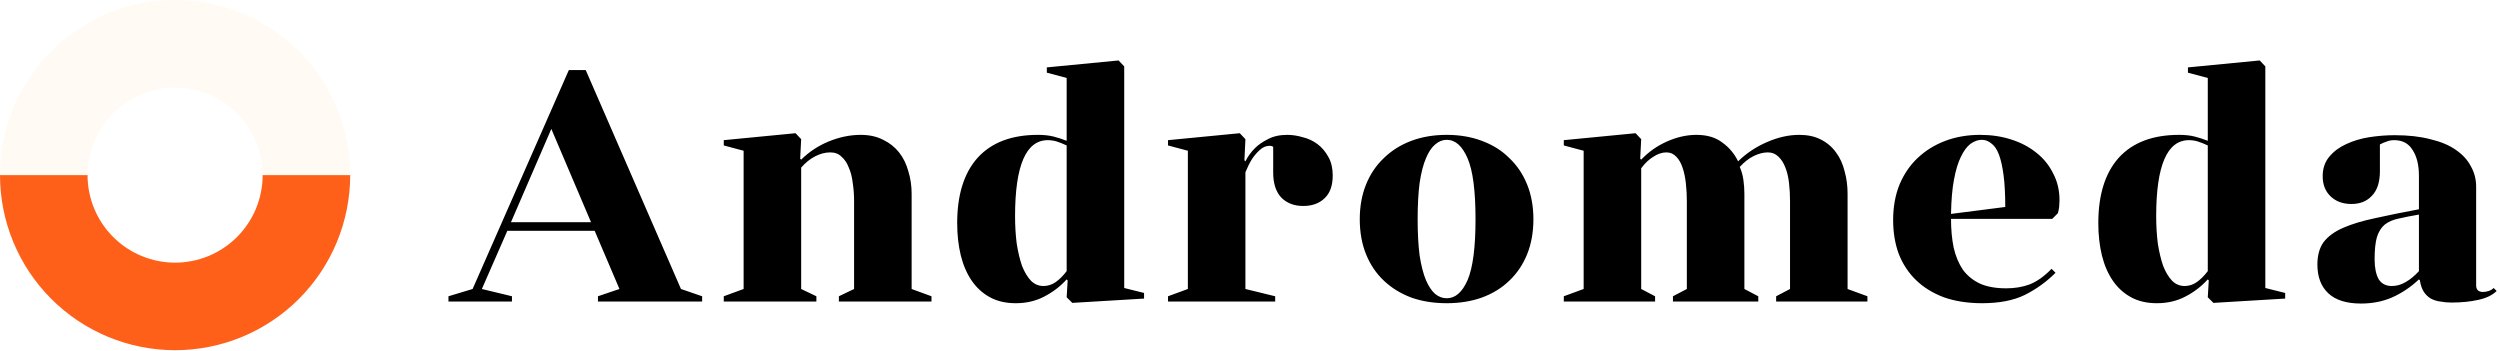
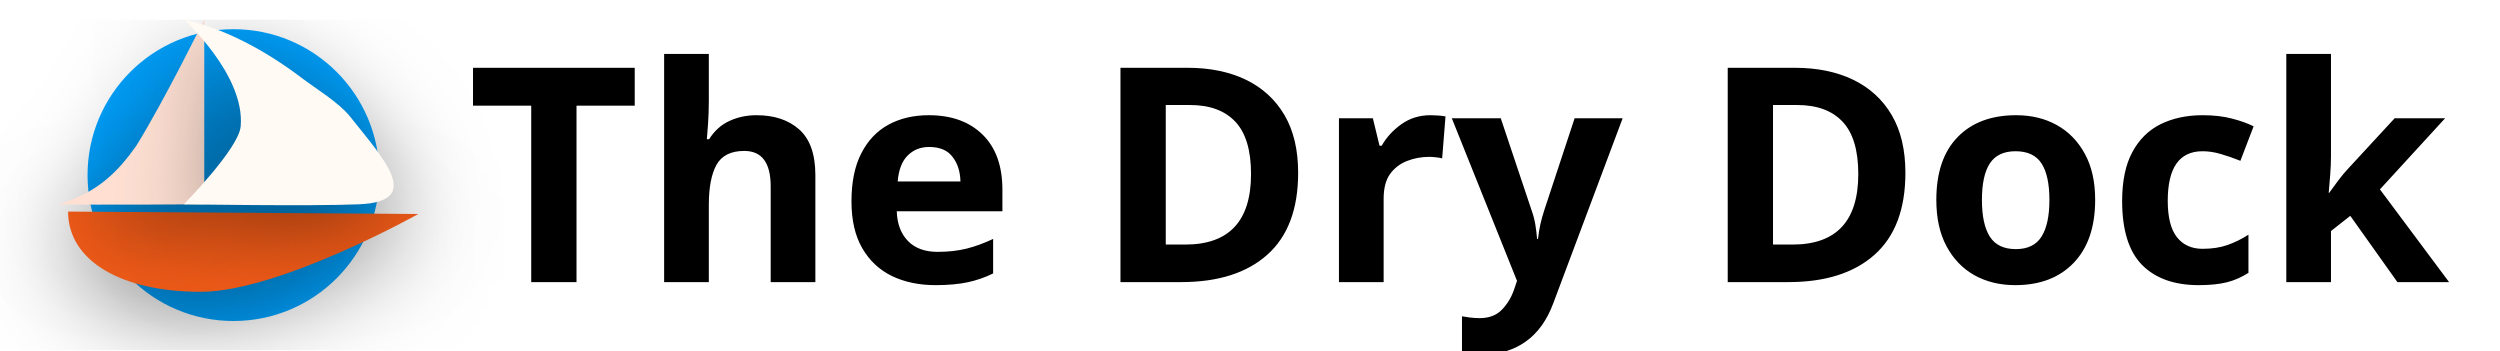
- <svg xmlns="http://www.w3.org/2000/svg" width="257" height="36" viewBox="0 0 257 36" fill="none">
-   <path d="M36 18C36 20.364 35.534 22.704 34.63 24.888C33.725 27.072 32.399 29.056 30.728 30.728C29.056 32.399 27.072 33.725 24.888 34.63C22.704 35.534 20.364 36 18 36C15.636 36 13.296 35.534 11.112 34.63C8.928 33.725 6.944 32.399 5.272 30.728C3.601 29.056 2.275 27.072 1.37 24.888C0.466 22.704 -2.06649e-07 20.364 0 18L9 18C9 19.182 9.233 20.352 9.685 21.444C10.137 22.536 10.8 23.528 11.636 24.364C12.472 25.2 13.464 25.863 14.556 26.315C15.648 26.767 16.818 27 18 27C19.182 27 20.352 26.767 21.444 26.315C22.536 25.863 23.528 25.2 24.364 24.364C25.2 23.528 25.863 22.536 26.315 21.444C26.767 20.352 27 19.182 27 18H36Z" fill="#FE6019" />
-   <path d="M-1.57361e-06 18C-1.78026e-06 15.636 0.466 13.296 1.37 11.112C2.275 8.928 3.601 6.944 5.272 5.272C6.944 3.601 8.928 2.275 11.112 1.37C13.296 0.466 15.636 1.78026e-06 18 1.57361e-06C20.364 1.36696e-06 22.704 0.466 24.888 1.37C27.072 2.275 29.056 3.601 30.728 5.272C32.399 6.944 33.725 8.928 34.63 11.112C35.534 13.296 36 15.636 36 18L27 18C27 16.818 26.767 15.648 26.315 14.556C25.863 13.464 25.2 12.472 24.364 11.636C23.528 10.8 22.536 10.137 21.444 9.685C20.352 9.233 19.182 9 18 9C16.818 9 15.648 9.233 14.556 9.685C13.464 10.137 12.472 10.8 11.636 11.636C10.8 12.472 10.137 13.464 9.685 14.556C9.233 15.648 9 16.818 9 18L-1.57361e-06 18Z" fill="#FFFAF3" />
-   <path d="M70.004 29.708L72.18 30.456V31H61.47V30.456L63.68 29.708L61.13 23.724H52.154L49.536 29.708L52.63 30.456V31H46.102V30.456L48.584 29.708L58.478 7.2H60.212L70.004 29.708ZM52.528 22.84H60.756L56.676 13.252L52.528 22.84ZM82.36 29.708L83.924 30.456V31H74.404V30.456L76.444 29.708V15.496L74.404 14.952V14.408L81.782 13.694L82.36 14.306L82.258 16.312L82.36 16.414C83.153 15.621 84.094 14.997 85.182 14.544C86.293 14.091 87.392 13.864 88.48 13.864C89.364 13.864 90.135 14.034 90.792 14.374C91.449 14.691 91.993 15.122 92.424 15.666C92.855 16.21 93.172 16.856 93.376 17.604C93.603 18.329 93.716 19.1 93.716 19.916V29.708L95.756 30.456V31H86.236V30.456L87.8 29.708V20.664C87.8 20.029 87.755 19.417 87.664 18.828C87.596 18.216 87.46 17.683 87.256 17.23C87.075 16.754 86.825 16.38 86.508 16.108C86.213 15.813 85.828 15.666 85.352 15.666C84.831 15.666 84.309 15.802 83.788 16.074C83.267 16.346 82.791 16.731 82.36 17.23V29.708ZM117.609 30.116V30.694L110.231 31.136L109.653 30.558L109.755 28.824L109.653 28.722C108.996 29.447 108.225 30.037 107.341 30.49C106.48 30.943 105.505 31.17 104.417 31.17C103.397 31.17 102.513 30.966 101.765 30.558C101.017 30.15 100.394 29.583 99.895 28.858C99.397 28.133 99.023 27.271 98.773 26.274C98.524 25.254 98.399 24.143 98.399 22.942C98.399 20.018 99.102 17.774 100.507 16.21C101.935 14.646 103.998 13.864 106.695 13.864C107.307 13.864 107.84 13.921 108.293 14.034C108.747 14.147 109.2 14.295 109.653 14.476V8.016L107.613 7.472V6.928L114.991 6.214L115.569 6.826V29.606L117.609 30.116ZM109.653 14.952C109.268 14.771 108.928 14.635 108.633 14.544C108.339 14.453 108.033 14.408 107.715 14.408C105.471 14.408 104.349 17.015 104.349 22.228C104.349 23.225 104.406 24.166 104.519 25.05C104.655 25.911 104.837 26.671 105.063 27.328C105.313 27.963 105.619 28.473 105.981 28.858C106.344 29.221 106.775 29.402 107.273 29.402C107.727 29.402 108.146 29.266 108.531 28.994C108.917 28.722 109.291 28.348 109.653 27.872V14.952ZM122.112 15.496L120.072 14.952V14.408L127.45 13.694L128.028 14.306L127.926 16.482L128.028 16.584C128.277 16.085 128.606 15.632 129.014 15.224C129.354 14.884 129.796 14.578 130.34 14.306C130.884 14.011 131.552 13.864 132.346 13.864C132.844 13.864 133.366 13.943 133.91 14.102C134.476 14.238 134.986 14.476 135.44 14.816C135.893 15.156 136.267 15.598 136.562 16.142C136.856 16.663 137.004 17.298 137.004 18.046C137.004 19.089 136.72 19.871 136.154 20.392C135.61 20.913 134.884 21.174 133.978 21.174C133.026 21.174 132.266 20.879 131.7 20.29C131.156 19.701 130.884 18.851 130.884 17.74V15.088C130.77 15.02 130.657 14.986 130.544 14.986C130.158 14.986 129.807 15.133 129.49 15.428C129.195 15.7 128.934 16.006 128.708 16.346C128.458 16.754 128.232 17.207 128.028 17.706V29.708L131.088 30.456V31H120.072V30.456L122.112 29.708V15.496ZM139.784 22.534C139.784 21.219 139.999 20.029 140.43 18.964C140.86 17.899 141.472 16.992 142.266 16.244C143.059 15.473 144 14.884 145.088 14.476C146.176 14.068 147.388 13.864 148.726 13.864C150.04 13.864 151.242 14.068 152.33 14.476C153.44 14.884 154.381 15.473 155.152 16.244C155.945 16.992 156.557 17.899 156.988 18.964C157.418 20.029 157.634 21.219 157.634 22.534C157.634 23.871 157.418 25.073 156.988 26.138C156.557 27.203 155.945 28.11 155.152 28.858C154.381 29.606 153.44 30.184 152.33 30.592C151.242 30.977 150.04 31.17 148.726 31.17C147.388 31.17 146.176 30.977 145.088 30.592C144 30.184 143.059 29.606 142.266 28.858C141.472 28.11 140.86 27.203 140.43 26.138C139.999 25.073 139.784 23.871 139.784 22.534ZM145.734 22.534C145.734 23.985 145.802 25.231 145.938 26.274C146.096 27.294 146.312 28.133 146.584 28.79C146.856 29.425 147.173 29.901 147.536 30.218C147.898 30.513 148.295 30.66 148.726 30.66C149.61 30.66 150.324 30.037 150.868 28.79C151.412 27.521 151.684 25.435 151.684 22.534C151.684 19.61 151.412 17.525 150.868 16.278C150.324 15.009 149.61 14.374 148.726 14.374C148.295 14.374 147.898 14.533 147.536 14.85C147.173 15.145 146.856 15.621 146.584 16.278C146.312 16.913 146.096 17.751 145.938 18.794C145.802 19.837 145.734 21.083 145.734 22.534ZM168.715 29.708L170.143 30.456V31H160.759V30.456L162.799 29.708V15.496L160.759 14.952V14.408L168.137 13.694L168.715 14.306L168.613 16.312L168.715 16.414C169.463 15.621 170.347 14.997 171.367 14.544C172.387 14.091 173.395 13.864 174.393 13.864C175.481 13.864 176.365 14.125 177.045 14.646C177.747 15.145 178.291 15.791 178.677 16.584C179.538 15.745 180.524 15.088 181.635 14.612C182.768 14.113 183.879 13.864 184.967 13.864C185.828 13.864 186.565 14.023 187.177 14.34C187.811 14.657 188.333 15.099 188.741 15.666C189.149 16.21 189.443 16.856 189.625 17.604C189.829 18.329 189.931 19.1 189.931 19.916V29.708L191.971 30.456V31H182.587V30.456L184.015 29.708V20.664C184.015 20.029 183.981 19.417 183.913 18.828C183.845 18.216 183.72 17.683 183.539 17.23C183.357 16.754 183.119 16.38 182.825 16.108C182.53 15.813 182.167 15.666 181.737 15.666C181.283 15.666 180.796 15.791 180.275 16.04C179.776 16.289 179.3 16.663 178.847 17.162C179.028 17.57 179.153 18.012 179.221 18.488C179.289 18.964 179.323 19.44 179.323 19.916V29.708L180.751 30.456V31H171.979V30.456L173.407 29.708V20.664C173.407 20.029 173.373 19.417 173.305 18.828C173.237 18.216 173.123 17.683 172.965 17.23C172.806 16.754 172.591 16.38 172.319 16.108C172.047 15.813 171.707 15.666 171.299 15.666C170.868 15.666 170.426 15.813 169.973 16.108C169.519 16.38 169.1 16.777 168.715 17.298V29.708ZM200.565 22.5C200.565 23.588 200.656 24.574 200.837 25.458C201.041 26.342 201.359 27.101 201.789 27.736C202.243 28.348 202.832 28.824 203.557 29.164C204.283 29.481 205.178 29.64 206.243 29.64C207.127 29.64 207.932 29.504 208.657 29.232C209.405 28.937 210.153 28.405 210.901 27.634L211.309 28.042C210.38 28.971 209.326 29.731 208.147 30.32C206.991 30.887 205.529 31.17 203.761 31.17C202.288 31.17 200.973 30.966 199.817 30.558C198.684 30.127 197.732 29.538 196.961 28.79C196.191 28.042 195.601 27.147 195.193 26.104C194.808 25.061 194.615 23.905 194.615 22.636C194.615 21.276 194.831 20.063 195.261 18.998C195.715 17.91 196.338 16.992 197.131 16.244C197.947 15.473 198.899 14.884 199.987 14.476C201.075 14.068 202.265 13.864 203.557 13.864C204.713 13.864 205.779 14.023 206.753 14.34C207.751 14.657 208.612 15.111 209.337 15.7C210.085 16.289 210.663 17.003 211.071 17.842C211.502 18.658 211.717 19.576 211.717 20.596C211.717 20.777 211.706 20.993 211.683 21.242C211.661 21.469 211.615 21.695 211.547 21.922L210.969 22.5H200.565ZM203.727 14.374C203.342 14.374 202.957 14.51 202.571 14.782C202.209 15.054 201.88 15.496 201.585 16.108C201.291 16.697 201.053 17.479 200.871 18.454C200.69 19.406 200.588 20.585 200.565 21.99L206.141 21.276C206.141 20.007 206.085 18.93 205.971 18.046C205.858 17.162 205.699 16.448 205.495 15.904C205.291 15.36 205.031 14.975 204.713 14.748C204.419 14.499 204.09 14.374 203.727 14.374ZM234.916 30.116V30.694L227.538 31.136L226.96 30.558L227.062 28.824L226.96 28.722C226.303 29.447 225.532 30.037 224.648 30.49C223.787 30.943 222.812 31.17 221.724 31.17C220.704 31.17 219.82 30.966 219.072 30.558C218.324 30.15 217.701 29.583 217.202 28.858C216.703 28.133 216.329 27.271 216.08 26.274C215.831 25.254 215.706 24.143 215.706 22.942C215.706 20.018 216.409 17.774 217.814 16.21C219.242 14.646 221.305 13.864 224.002 13.864C224.614 13.864 225.147 13.921 225.6 14.034C226.053 14.147 226.507 14.295 226.96 14.476V8.016L224.92 7.472V6.928L232.298 6.214L232.876 6.826V29.606L234.916 30.116ZM226.96 14.952C226.575 14.771 226.235 14.635 225.94 14.544C225.645 14.453 225.339 14.408 225.022 14.408C222.778 14.408 221.656 17.015 221.656 22.228C221.656 23.225 221.713 24.166 221.826 25.05C221.962 25.911 222.143 26.671 222.37 27.328C222.619 27.963 222.925 28.473 223.288 28.858C223.651 29.221 224.081 29.402 224.58 29.402C225.033 29.402 225.453 29.266 225.838 28.994C226.223 28.722 226.597 28.348 226.96 27.872V14.952ZM248.666 28.722C247.85 29.493 246.944 30.105 245.946 30.558C244.972 30.989 243.895 31.204 242.716 31.204C241.22 31.204 240.098 30.853 239.35 30.15C238.602 29.447 238.228 28.461 238.228 27.192C238.228 26.24 238.444 25.469 238.874 24.88C239.328 24.291 239.996 23.803 240.88 23.418C241.764 23.033 242.852 22.704 244.144 22.432C245.459 22.137 246.966 21.831 248.666 21.514V18.08C248.666 16.969 248.451 16.085 248.02 15.428C247.612 14.748 246.978 14.408 246.116 14.408C245.844 14.408 245.595 14.453 245.368 14.544C245.142 14.612 244.904 14.714 244.654 14.85V17.604C244.654 18.715 244.382 19.553 243.838 20.12C243.317 20.687 242.614 20.97 241.73 20.97C240.846 20.97 240.132 20.709 239.588 20.188C239.044 19.667 238.772 18.975 238.772 18.114C238.772 17.321 238.999 16.652 239.452 16.108C239.906 15.564 240.484 15.133 241.186 14.816C241.912 14.476 242.705 14.238 243.566 14.102C244.45 13.966 245.323 13.898 246.184 13.898C247.567 13.898 248.78 14.034 249.822 14.306C250.888 14.555 251.76 14.918 252.44 15.394C253.143 15.87 253.664 16.437 254.004 17.094C254.367 17.729 254.548 18.431 254.548 19.202V29.334C254.548 29.787 254.786 30.014 255.262 30.014C255.444 30.014 255.636 29.98 255.84 29.912C256.044 29.844 256.214 29.742 256.35 29.606L256.656 29.912C256.226 30.343 255.591 30.649 254.752 30.83C253.936 31.011 253.03 31.102 252.032 31.102C251.624 31.102 251.239 31.068 250.876 31C250.514 30.955 250.185 30.853 249.89 30.694C249.618 30.535 249.38 30.309 249.176 30.014C248.972 29.697 248.836 29.3 248.768 28.824L248.666 28.722ZM248.666 22.058C247.873 22.194 247.182 22.33 246.592 22.466C246.026 22.579 245.55 22.783 245.164 23.078C244.802 23.373 244.53 23.803 244.348 24.37C244.19 24.914 244.11 25.673 244.11 26.648C244.11 27.509 244.246 28.189 244.518 28.688C244.813 29.164 245.266 29.402 245.878 29.402C246.377 29.402 246.853 29.266 247.306 28.994C247.782 28.722 248.236 28.348 248.666 27.872V22.058Z" fill="black" />
+ <svg xmlns="http://www.w3.org/2000/svg" width="257" height="36" viewBox="0 0 257 36">
+   <path id="Path" fill="#fe6019" stroke="none" visibility="hidden" d="M 36 18 C 36 20.364 35.534 22.704 34.63 24.888 C 33.725 27.072 32.399 29.056 30.728 30.728 C 29.056 32.399 27.072 33.725 24.888 34.63 C 22.704 35.534 20.364 36 18 36 C 15.636 36 13.296 35.534 11.112 34.63 C 8.928 33.725 6.944 32.399 5.272 30.728 C 3.601 29.056 2.275 27.072 1.37 24.888 C 0.466 22.704 -0 20.364 0 18 L 9 18 C 9 19.182 9.233 20.352 9.685 21.444 C 10.137 22.536 10.8 23.528 11.636 24.364 C 12.472 25.2 13.464 25.863 14.556 26.315 C 15.648 26.767 16.818 27 18 27 C 19.182 27 20.352 26.767 21.444 26.315 C 22.536 25.863 23.528 25.2 24.364 24.364 C 25.2 23.528 25.863 22.536 26.315 21.444 C 26.767 20.352 27 19.182 27 18 L 36 18 Z" />
+   <path id="path1" fill="#fffaf3" stroke="none" visibility="hidden" d="M -2e-06 18 C -2e-06 15.636 0.466 13.296 1.37 11.112 C 2.275 8.928 3.601 6.944 5.272 5.272 C 6.944 3.601 8.928 2.275 11.112 1.37 C 13.296 0.466 15.636 0 18 0 C 20.364 0 22.704 0.466 24.888 1.37 C 27.072 2.275 29.056 3.601 30.728 5.272 C 32.399 6.944 33.725 8.928 34.63 11.112 C 35.534 13.296 36 15.636 36 18 L 27 18 C 27 16.818 26.767 15.648 26.315 14.556 C 25.863 13.464 25.2 12.472 24.364 11.636 C 23.528 10.8 22.536 10.137 21.444 9.685 C 20.352 9.233 19.182 9 18 9 C 16.818 9 15.648 9.233 14.556 9.685 C 13.464 10.137 12.472 10.8 11.636 11.636 C 10.8 12.472 10.137 13.464 9.685 14.556 C 9.233 15.648 9 16.818 9 18 L -2e-06 18 Z" />
+   <path id="Ellipse" fill="#00a2ff" fill-rule="evenodd" stroke="none" d="M 39 18 C 39 9.716 32.284 3 24 3 C 15.716 3 9 9.716 9 18 C 9 26.284 15.716 33 24 33 C 32.284 33 39 26.284 39 18 Z" />
+   <filter id="filter1" x="0" y="0" width="257" height="36" filterUnits="userSpaceOnUse" primitiveUnits="userSpaceOnUse" color-interpolation-filters="sRGB">
+     <feGaussianBlur stdDeviation="5" />
+     <feOffset dx="-0" dy="2" result="offsetblur" />
+     <feFlood flood-color="#000000" flood-opacity="0.5" />
+     <feComposite in2="offsetblur" operator="in" />
+     <feMerge>
+       <feMergeNode />
+       <feMergeNode in="SourceGraphic" />
+     </feMerge>
+   </filter>
+   <path id="Semicircle" fill="#f55c18" fill-rule="evenodd" stroke="none" filter="url(#filter1)" d="M 43 22 C 43 22 28.682 30 20.622 30 C 12.561 30 7 26.859 7 21.75 Z" />
+   <filter id="filter2" x="0" y="0" width="257" height="36" filterUnits="userSpaceOnUse" primitiveUnits="userSpaceOnUse" color-interpolation-filters="sRGB">
+     <feGaussianBlur stdDeviation="5" />
+     <feOffset dx="-0" dy="2" result="offsetblur" />
+     <feFlood flood-color="#000000" flood-opacity="0.5" />
+     <feComposite in2="offsetblur" operator="in" />
+     <feMerge>
+       <feMergeNode />
+       <feMergeNode in="SourceGraphic" />
+     </feMerge>
+   </filter>
+   <path id="Right-Triangle" fill="#ffe0d3" fill-rule="evenodd" stroke="none" filter="url(#filter2)" d="M 6 21 C 10.068 19.82 12.177 17.57 14 15 C 16.826 10.463 21 2 21 2 L 21 21 C 21 21 9.852 21.087 6 21" />
+   <filter id="filter3" x="0" y="0" width="257" height="36" filterUnits="userSpaceOnUse" primitiveUnits="userSpaceOnUse" color-interpolation-filters="sRGB">
+     <feGaussianBlur stdDeviation="5" />
+     <feOffset dx="-0" dy="2" result="offsetblur" />
+     <feFlood flood-color="#000000" flood-opacity="0.5" />
+     <feComposite in2="offsetblur" operator="in" />
+     <feMerge>
+       <feMergeNode />
+       <feMergeNode in="SourceGraphic" />
+     </feMerge>
+   </filter>
+   <path id="Quarter-Circle" fill="#fffaf3" fill-rule="evenodd" stroke="none" filter="url(#filter3)" d="M 36.932 21 C 43.616 20.712 39.405 16.288 36 12 C 34.828 10.525 32.513 9.149 31 8 C 27.109 5.045 22.868 2.872 18.893 2 C 18.893 2 25.22 7.703 24.741 13 C 24.534 15.293 18.893 21 18.893 21 C 18.893 21 31.911 21.217 36.932 21 Z" />
+   <text id="The-Dry-Dock" xml:space="preserve" x="48" y="29" font-family="Phosphate" font-size="30.858" font-weight="700" fill="#000000">The Dry Dock</text>
</svg>
